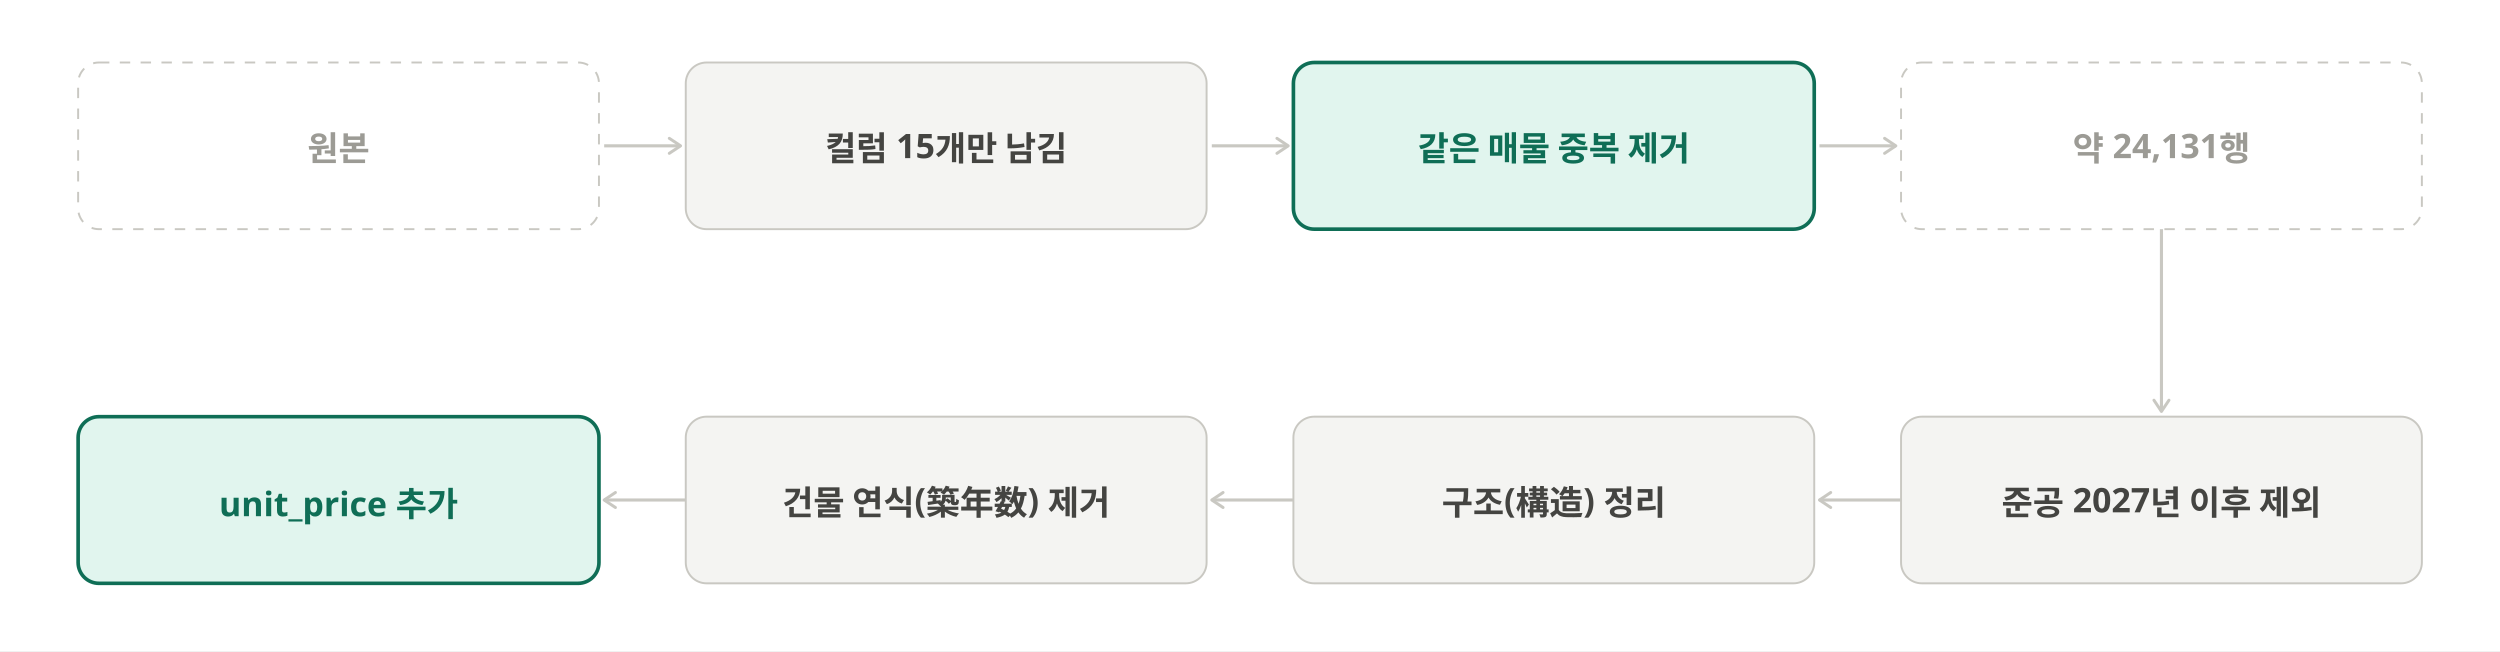
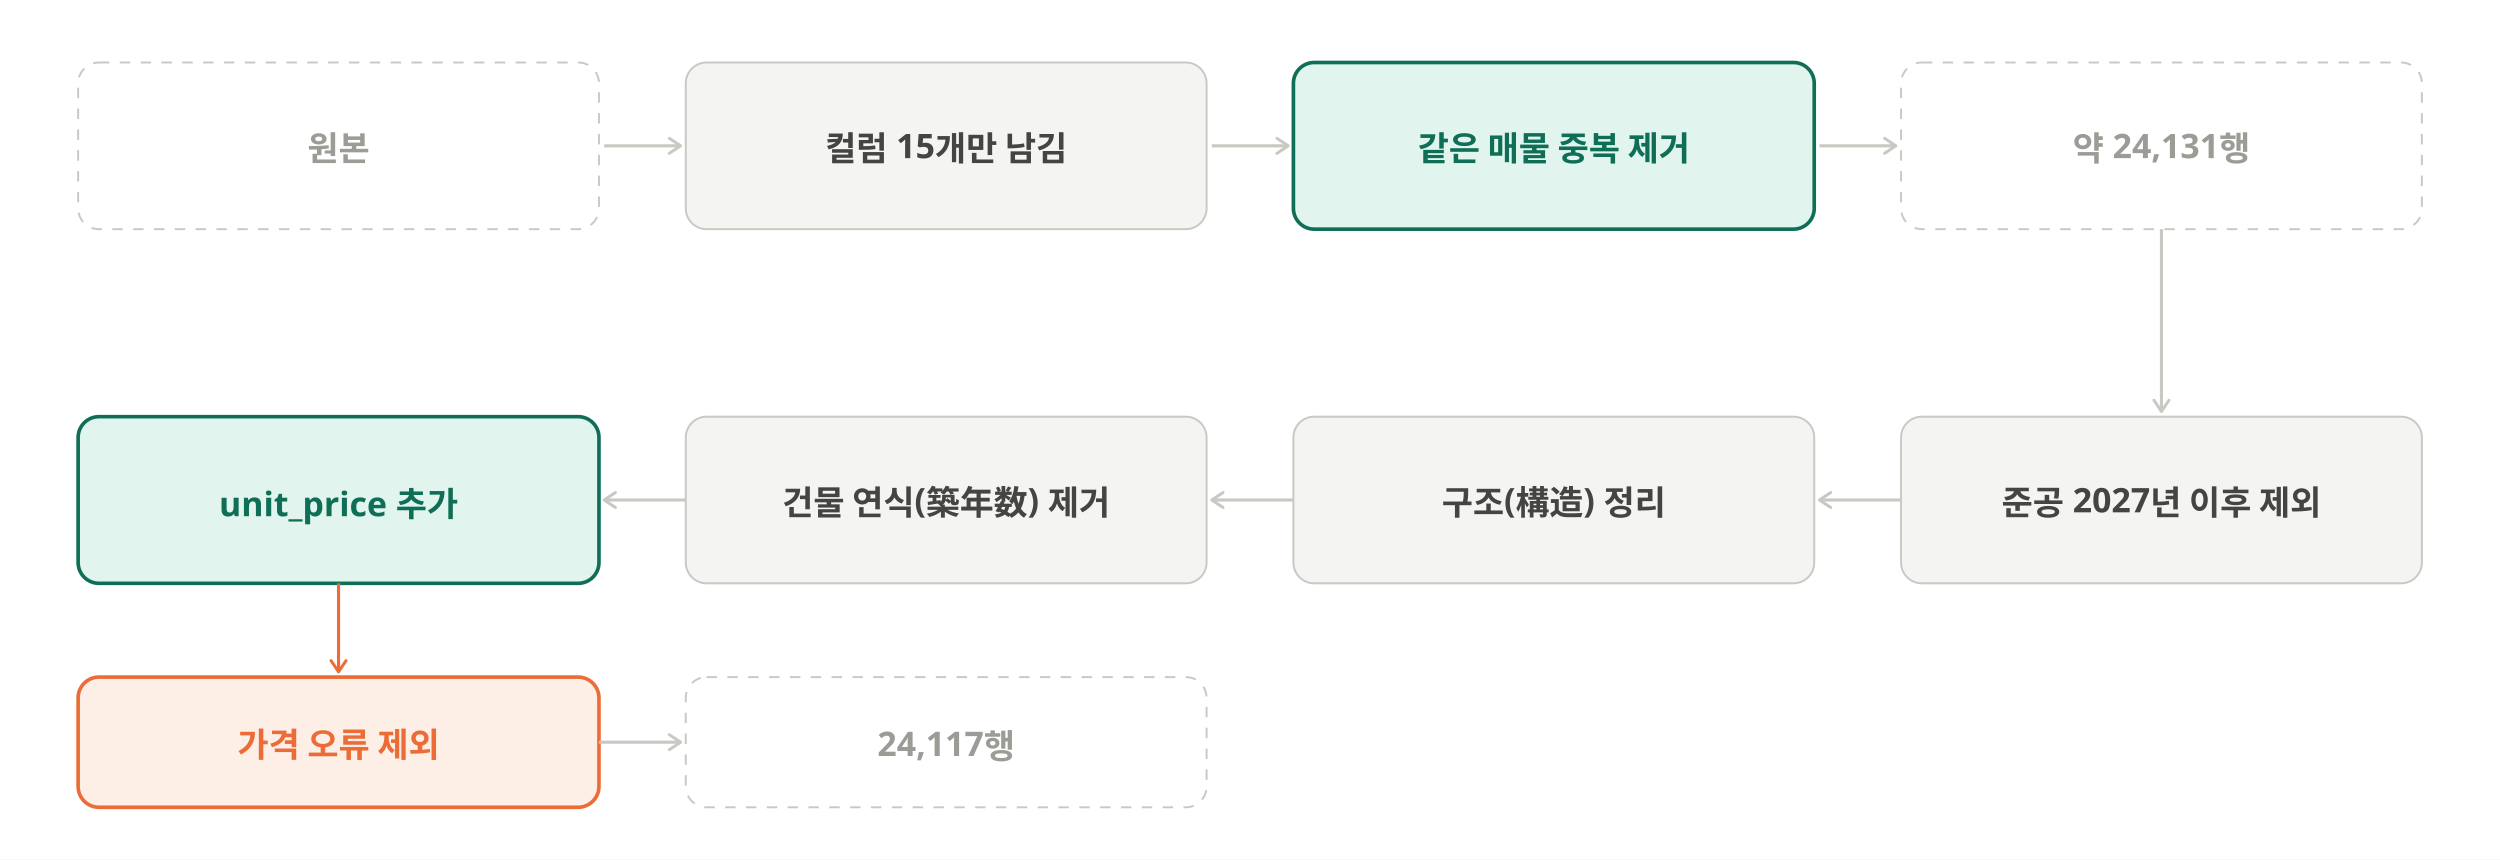
- <svg xmlns="http://www.w3.org/2000/svg" width="960" height="250" viewBox="0 0 960 250" font-family="'Pretendard','Noto Sans KR','Apple SD Gothic Neo',sans-serif" role="img" aria-labelledby="clean-dedup-steps-title clean-dedup-steps-desc">
+ <svg xmlns="http://www.w3.org/2000/svg" width="960" height="330" viewBox="0 0 960 330" font-family="'Pretendard','Noto Sans KR','Apple SD Gothic Neo',sans-serif" role="img" aria-labelledby="clean-dedup-steps-title clean-dedup-steps-desc">
  <defs>
    <marker id="m-line" viewBox="0 0 10 10" refX="8" refY="5" markerWidth="6" markerHeight="6" orient="auto-start-reverse">
      <path d="M2 1L8 5L2 9" fill="none" stroke="#C9C8C2" stroke-width="1.6" stroke-linecap="round" stroke-linejoin="round" />
    </marker>
    <marker id="m-emph" viewBox="0 0 10 10" refX="8" refY="5" markerWidth="6" markerHeight="6" orient="auto-start-reverse">
      <path d="M2 1L8 5L2 9" fill="none" stroke="#0F6E56" stroke-width="1.6" stroke-linecap="round" stroke-linejoin="round" />
    </marker>
    <marker id="m-pipe" viewBox="0 0 10 10" refX="8" refY="5" markerWidth="6" markerHeight="6" orient="auto-start-reverse">
      <path d="M2 1L8 5L2 9" fill="none" stroke="#0E7C86" stroke-width="1.6" stroke-linecap="round" stroke-linejoin="round" />
    </marker>
    <marker id="m-warn" viewBox="0 0 10 10" refX="8" refY="5" markerWidth="6" markerHeight="6" orient="auto-start-reverse">
      <path d="M2 1L8 5L2 9" fill="none" stroke="#EB6C36" stroke-width="1.6" stroke-linecap="round" stroke-linejoin="round" />
    </marker>
    <marker id="m-alt" viewBox="0 0 10 10" refX="8" refY="5" markerWidth="6" markerHeight="6" orient="auto-start-reverse">
      <path d="M2 1L8 5L2 9" fill="none" stroke="#534AB7" stroke-width="1.6" stroke-linecap="round" stroke-linejoin="round" />
    </marker>
  </defs>
-   <rect width="960" height="250" fill="#FFFFFF" />
+   <rect width="960" height="330" fill="#FFFFFF" />
  <rect x="30.0" y="24" width="200" height="64" rx="8" fill="#FFFFFF" stroke="#C9C8C2" stroke-width="0.75" stroke-dasharray="4 4" />
  <text x="130" y="56" text-anchor="middle" dominant-baseline="central" font-size="13" font-weight="600" fill="#9C9B95">원본</text>
  <rect x="263.333" y="24" width="200" height="64" rx="8" fill="#F4F4F2" stroke="#C9C8C2" stroke-width="0.75" />
  <text x="363.333" y="56" text-anchor="middle" dominant-baseline="central" font-size="13" font-weight="600" fill="#444441">컬럼 15개만 남김</text>
  <rect x="496.667" y="24" width="200" height="64" rx="8" fill="#E1F5EE" stroke="#0F6E56" stroke-width="1.4" />
  <text x="596.667" y="56" text-anchor="middle" dominant-baseline="central" font-size="13" font-weight="600" fill="#0F6E56">같은 매물 중복 제거</text>
  <rect x="730.0" y="24" width="200" height="64" rx="8" fill="#FFFFFF" stroke="#C9C8C2" stroke-width="0.75" stroke-dasharray="4 4" />
  <text x="830" y="56" text-anchor="middle" dominant-baseline="central" font-size="13" font-weight="600" fill="#9C9B95">약 24,131행</text>
  <path d="M232.0 56.0 L261.333 56.0" fill="none" stroke="#C9C8C2" stroke-width="1.2" marker-end="url(#m-line)" />
  <path d="M465.333 56.0 L494.667 56.0" fill="none" stroke="#C9C8C2" stroke-width="1.2" marker-end="url(#m-line)" />
  <path d="M698.667 56.0 L728.0 56.0" fill="none" stroke="#C9C8C2" stroke-width="1.2" marker-end="url(#m-line)" />
  <rect x="30.0" y="160" width="200" height="64" rx="8" fill="#E1F5EE" stroke="#0F6E56" stroke-width="1.4" />
  <text x="130" y="192" text-anchor="middle" dominant-baseline="central" font-size="13" font-weight="600" fill="#0F6E56">unit_price 추가</text>
  <rect x="263.333" y="160" width="200" height="64" rx="8" fill="#F4F4F2" stroke="#C9C8C2" stroke-width="0.75" />
  <text x="363.333" y="192" text-anchor="middle" dominant-baseline="central" font-size="13" font-weight="600" fill="#444441">건물 연식(築年数) 제거</text>
  <rect x="496.667" y="160" width="200" height="64" rx="8" fill="#F4F4F2" stroke="#C9C8C2" stroke-width="0.75" />
  <text x="596.667" y="192" text-anchor="middle" dominant-baseline="central" font-size="13" font-weight="600" fill="#444441">구조(構造) 정리</text>
  <rect x="730.0" y="160" width="200" height="64" rx="8" fill="#F4F4F2" stroke="#C9C8C2" stroke-width="0.75" />
  <text x="830" y="192" text-anchor="middle" dominant-baseline="central" font-size="13" font-weight="600" fill="#444441">준공 2027년 이후 제외</text>
  <path d="M830.0 88 L830.0 158" fill="none" stroke="#C9C8C2" stroke-width="1.2" marker-end="url(#m-line)" />
  <path d="M730.0 192.0 L698.667 192.0" fill="none" stroke="#C9C8C2" stroke-width="1.2" marker-end="url(#m-line)" />
  <path d="M496.667 192.0 L465.333 192.0" fill="none" stroke="#C9C8C2" stroke-width="1.2" marker-end="url(#m-line)" />
  <path d="M263.333 192.0 L232.0 192.0" fill="none" stroke="#C9C8C2" stroke-width="1.2" marker-end="url(#m-line)" />
+   <rect x="30.0" y="260" width="200" height="50" rx="8" fill="#FDEEE6" stroke="#EB6C36" stroke-width="1.4" />
+   <text x="130" y="285" text-anchor="middle" dominant-baseline="central" font-size="13" font-weight="600" fill="#EB6C36">가격 오류 제외</text>
+   <rect x="263.333" y="260" width="200" height="50" rx="8" fill="#FFFFFF" stroke="#C9C8C2" stroke-width="0.75" stroke-dasharray="4 4" />
+   <text x="363.333" y="285" text-anchor="middle" dominant-baseline="central" font-size="13" font-weight="600" fill="#9C9B95">24,117행</text>
+   <path d="M130.0 224 L130.0 258" fill="none" stroke="#EB6C36" stroke-width="1.2" marker-end="url(#m-warn)" />
+   <path d="M230.0 285.0 L261.333 285.0" fill="none" stroke="#C9C8C2" stroke-width="1.2" marker-end="url(#m-line)" />
</svg>
